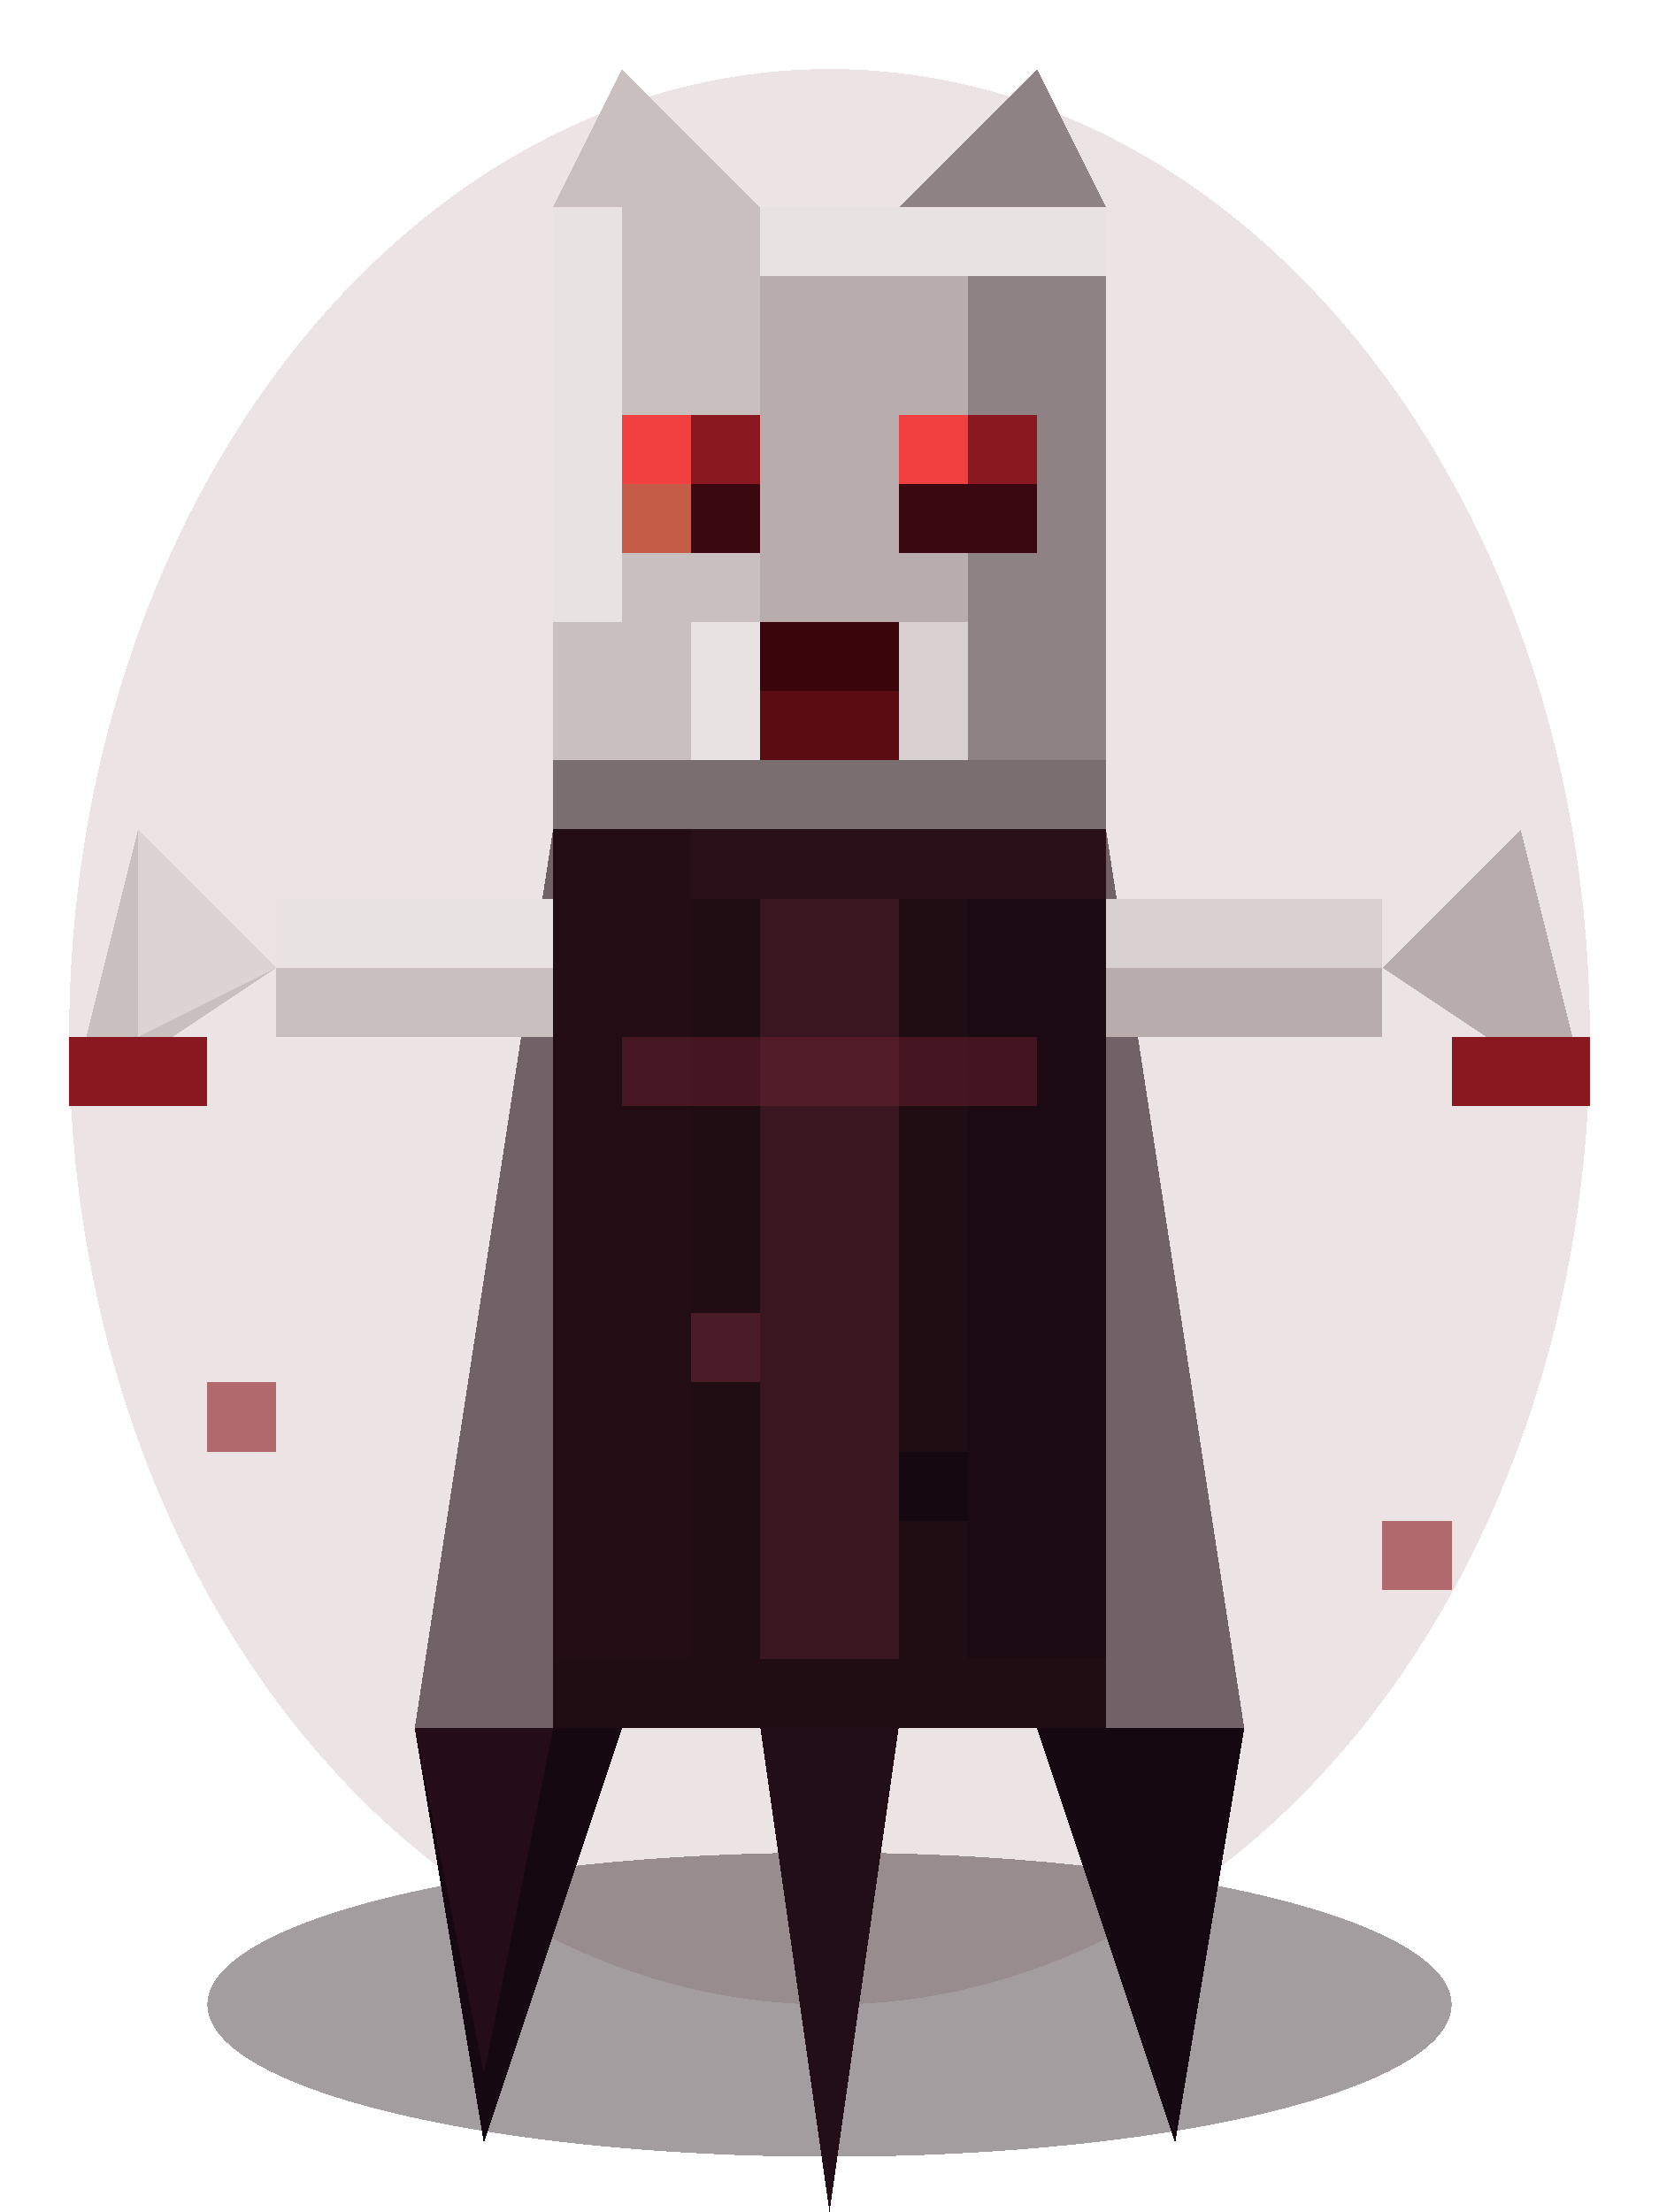
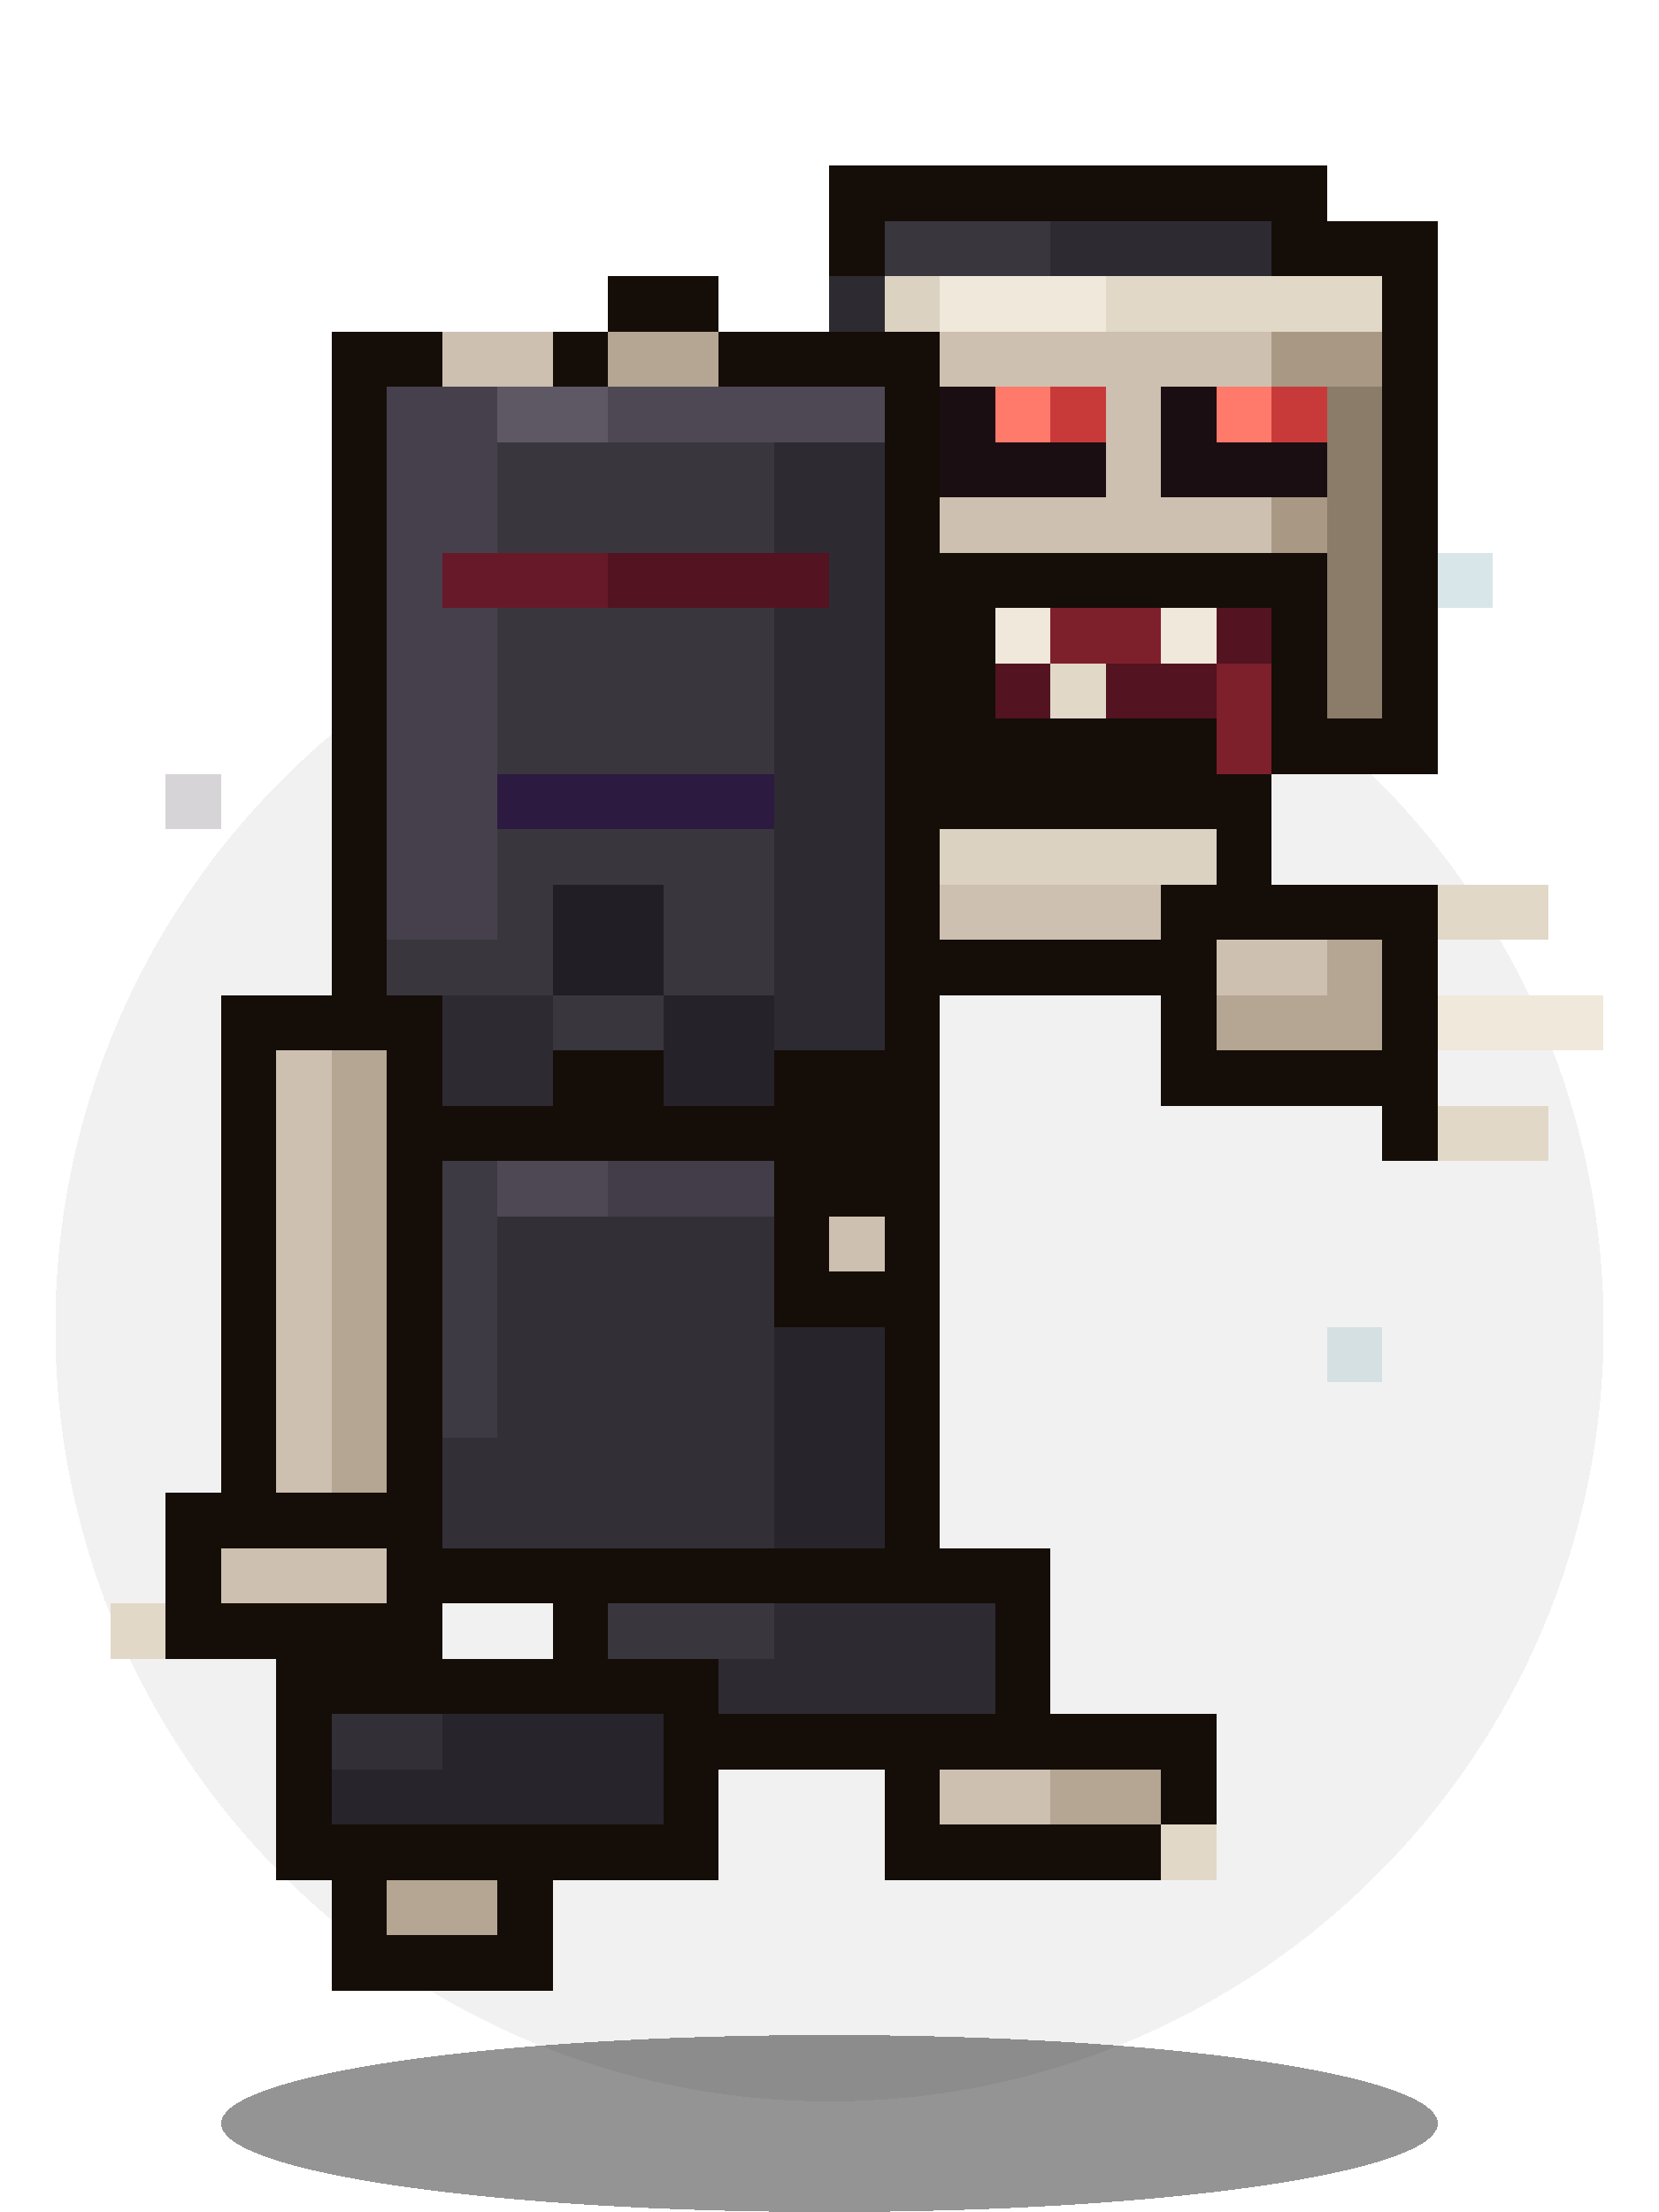
- <svg xmlns="http://www.w3.org/2000/svg" viewBox="0 0 24 32" shape-rendering="crispEdges" preserveAspectRatio="xMidYMax meet" aria-label="Velora's Spawn">
-   <ellipse cx="12" cy="15" rx="11" ry="14" fill="#5a1018" opacity="0.12" />
-   <ellipse cx="12" cy="29" rx="9" ry="2.2" fill="#1a0a10" opacity="0.4" />
-   <rect x="8" y="3" width="8" height="9" fill="#b8acac" />
-   <rect x="8" y="3" width="8" height="1" fill="#e8e2e2" />
-   <rect x="8" y="3" width="3" height="8" fill="#cabfbf" />
-   <rect x="8" y="3" width="1" height="6" fill="#e8e2e2" />
-   <rect x="14" y="4" width="2" height="7" fill="#8e8284" />
-   <rect x="8" y="11" width="8" height="1" fill="#7a6e70" />
-   <polygon points="8,3 9,1 11,3" fill="#cabfbf" />
-   <polygon points="16,3 15,1 13,3" fill="#8e8284" />
-   <rect x="9" y="6" width="2" height="2" fill="#3a0810" />
-   <rect x="13" y="6" width="2" height="2" fill="#3a0810" />
-   <rect x="9" y="6" width="2" height="1" fill="#8a1820" />
-   <rect x="13" y="6" width="2" height="1" fill="#8a1820" />
-   <rect x="9" y="6" width="1" height="1" fill="#f04040" />
-   <rect x="13" y="6" width="1" height="1" fill="#f04040" />
-   <rect x="9" y="7" width="1" height="1" fill="#ff8060" opacity="0.7" />
-   <rect x="10" y="9" width="4" height="2" fill="#3a060c" />
-   <rect x="10" y="9" width="1" height="2" fill="#e8e2e2" />
-   <rect x="13" y="9" width="1" height="2" fill="#d8d0d0" />
-   <rect x="11" y="10" width="2" height="1" fill="#5a0c12" />
-   <rect x="8" y="12" width="8" height="13" fill="#220e16" />
-   <rect x="8" y="12" width="8" height="1" fill="#3c1822" />
-   <rect x="8" y="12" width="2" height="12" fill="#2a1018" />
-   <rect x="14" y="13" width="2" height="11" fill="#160810" />
-   <polygon points="8,12 16,12 18,25 6,25" fill="#1e0c12" opacity="0.6" />
-   <rect x="11" y="13" width="2" height="11" fill="#4a1c28" opacity="0.6" />
-   <rect x="9" y="15" width="6" height="1" fill="#6a2030" opacity="0.5" />
-   <rect x="10" y="19" width="1" height="1" fill="#4a1c28" />
-   <rect x="13" y="21" width="1" height="1" fill="#160810" />
-   <rect x="4" y="13" width="4" height="2" fill="#cabfbf" />
-   <rect x="4" y="13" width="4" height="1" fill="#e8e2e2" />
-   <polygon points="2,12 4,14 1,16" fill="#cabfbf" />
-   <polygon points="2,12 4,14 2,15" fill="#e8e2e2" opacity="0.6" />
-   <rect x="1" y="15" width="2" height="1" fill="#8a1820" />
-   <rect x="16" y="13" width="4" height="2" fill="#b8acac" />
-   <rect x="16" y="13" width="4" height="1" fill="#d8d0d0" />
-   <polygon points="22,12 20,14 23,16" fill="#b8acac" />
-   <rect x="21" y="15" width="2" height="1" fill="#8a1820" />
-   <polygon points="6,25 7,31 9,25" fill="#160810" />
-   <polygon points="6,25 7,30 8,25" fill="#2a1018" opacity="0.7" />
-   <polygon points="11,25 12,32 13,25" fill="#220e16" />
-   <polygon points="15,25 17,31 18,25" fill="#160810" />
-   <rect x="3" y="20" width="1" height="1" fill="#8a1820" opacity="0.6" />
-   <rect x="20" y="22" width="1" height="1" fill="#8a1820" opacity="0.6" />
+ <svg xmlns="http://www.w3.org/2000/svg" viewBox="0 0 30 40" shape-rendering="crispEdges" preserveAspectRatio="xMidYMax meet" aria-label="Velora's Spawn">
+   <ellipse cx="15" cy="24" rx="14" ry="14" fill="#58525c" opacity="0.08" />
+   <ellipse cx="15" cy="38.4" rx="11" ry="1.6" fill="#000" opacity="0.42" />
+   <rect x="15" y="4" width="11" height="10" fill="#150d08" />
+   <rect x="16" y="5" width="9" height="8" fill="#cdc0b0" />
+   <rect x="16" y="5" width="9" height="1" fill="#e2d8c8" />
+   <rect x="16" y="5" width="4" height="1" fill="#f0e8da" />
+   <rect x="16" y="5" width="1" height="6" fill="#dcd2c2" />
+   <rect x="23" y="6" width="2" height="7" fill="#a89884" />
+   <rect x="24" y="7" width="1" height="6" fill="#8a7c68" />
+   <rect x="15" y="3" width="9" height="2" fill="#150d08" />
+   <rect x="16" y="4" width="7" height="1" fill="#2e2a32" />
+   <rect x="16" y="4" width="3" height="1" fill="#3a363e" />
+   <rect x="15" y="5" width="1" height="4" fill="#2e2a32" />
+   <rect x="17" y="7" width="3" height="2" fill="#1a0e12" />
+   <rect x="21" y="7" width="3" height="2" fill="#1a0e12" />
+   <rect x="18" y="7" width="2" height="1" fill="#c83a3a" />
+   <rect x="22" y="7" width="2" height="1" fill="#c83a3a" />
+   <rect x="18" y="7" width="1" height="1" fill="#ff7a6a" />
+   <rect x="22" y="7" width="1" height="1" fill="#ff7a6a" />
+   <rect x="17" y="10" width="7" height="3" fill="#150d08" />
+   <rect x="18" y="11" width="5" height="2" fill="#531320" />
+   <rect x="18" y="11" width="3" height="1" fill="#7e1f2c" />
+   <rect x="18" y="11" width="1" height="1" fill="#f0e8da" />
+   <rect x="21" y="11" width="1" height="1" fill="#f0e8da" />
+   <rect x="19" y="12" width="1" height="1" fill="#e2d8c8" />
+   <rect x="22" y="12" width="1" height="2" fill="#7e1f2c" />
+   <rect x="6" y="6" width="11" height="14" fill="#150d08" />
+   <rect x="7" y="7" width="9" height="12" fill="#3a363e" />
+   <rect x="7" y="7" width="9" height="1" fill="#4e4854" />
+   <rect x="7" y="7" width="4" height="1" fill="#5e5864" />
+   <rect x="7" y="7" width="2" height="10" fill="#46404c" />
+   <rect x="14" y="8" width="2" height="11" fill="#2e2a32" />
+   <rect x="8" y="6" width="2" height="1" fill="#cdc0b0" />
+   <rect x="11" y="5" width="2" height="2" fill="#150d08" />
+   <rect x="11" y="6" width="2" height="1" fill="#b4a692" />
+   <rect x="8" y="10" width="7" height="1" fill="#531320" />
+   <rect x="8" y="10" width="3" height="1" fill="#67192a" />
+   <rect x="9" y="14" width="5" height="1" fill="#2c1a40" />
+   <rect x="10" y="16" width="2" height="2" fill="#221e26" />
+   <rect x="7" y="18" width="3" height="2" fill="#2e2a32" />
+   <rect x="12" y="18" width="2" height="2" fill="#262229" />
+   <rect x="16" y="14" width="7" height="4" fill="#150d08" />
+   <rect x="17" y="15" width="5" height="2" fill="#cdc0b0" />
+   <rect x="17" y="15" width="5" height="1" fill="#dcd2c2" />
+   <rect x="21" y="16" width="5" height="4" fill="#150d08" />
+   <rect x="22" y="17" width="3" height="2" fill="#b4a692" />
+   <rect x="22" y="17" width="2" height="1" fill="#cdc0b0" />
+   <rect x="25" y="16" width="3" height="1" fill="#150d08" />
+   <rect x="26" y="16" width="2" height="1" fill="#e2d8c8" />
+   <rect x="25" y="18" width="4" height="1" fill="#150d08" />
+   <rect x="26" y="18" width="3" height="1" fill="#f0e8da" />
+   <rect x="25" y="20" width="3" height="1" fill="#150d08" />
+   <rect x="26" y="20" width="2" height="1" fill="#e2d8c8" />
+   <rect x="4" y="18" width="4" height="10" fill="#150d08" />
+   <rect x="5" y="19" width="2" height="8" fill="#b4a692" />
+   <rect x="5" y="19" width="1" height="8" fill="#cdc0b0" />
+   <rect x="3" y="27" width="5" height="3" fill="#150d08" />
+   <rect x="4" y="28" width="3" height="1" fill="#cdc0b0" />
+   <rect x="2" y="29" width="2" height="1" fill="#150d08" />
+   <rect x="2" y="29" width="1" height="1" fill="#e2d8c8" />
+   <rect x="5" y="30" width="1" height="1" fill="#e2d8c8" />
+   <rect x="7" y="30" width="1" height="1" fill="#dcd2c2" />
+   <rect x="7" y="20" width="10" height="9" fill="#150d08" />
+   <rect x="8" y="21" width="8" height="7" fill="#332f37" />
+   <rect x="8" y="21" width="8" height="1" fill="#423d49" />
+   <rect x="8" y="21" width="3" height="1" fill="#4e4854" />
+   <rect x="8" y="21" width="1" height="5" fill="#3e3a44" />
+   <rect x="14" y="22" width="2" height="6" fill="#28242c" />
+   <rect x="14" y="21" width="3" height="3" fill="#150d08" />
+   <rect x="15" y="22" width="1" height="1" fill="#cdc0b0" />
+   <rect x="10" y="28" width="9" height="4" fill="#150d08" />
+   <rect x="11" y="29" width="7" height="2" fill="#2e2a32" />
+   <rect x="11" y="29" width="3" height="1" fill="#3a363e" />
+   <rect x="16" y="31" width="6" height="3" fill="#150d08" />
+   <rect x="17" y="32" width="4" height="1" fill="#b4a692" />
+   <rect x="17" y="32" width="2" height="1" fill="#cdc0b0" />
+   <rect x="21" y="33" width="1" height="1" fill="#e2d8c8" />
+   <rect x="5" y="30" width="8" height="4" fill="#150d08" />
+   <rect x="6" y="31" width="6" height="2" fill="#28242c" />
+   <rect x="6" y="31" width="2" height="1" fill="#332f37" />
+   <rect x="6" y="34" width="4" height="2" fill="#150d08" />
+   <rect x="7" y="34" width="2" height="1" fill="#b4a692" />
+   <rect x="26" y="10" width="1" height="1" fill="#8fb8c0" opacity="0.35" />
+   <rect x="3" y="14" width="1" height="1" fill="#9a949e" opacity="0.4" />
+   <rect x="24" y="24" width="1" height="1" fill="#8fb8c0" opacity="0.3" />
</svg>
